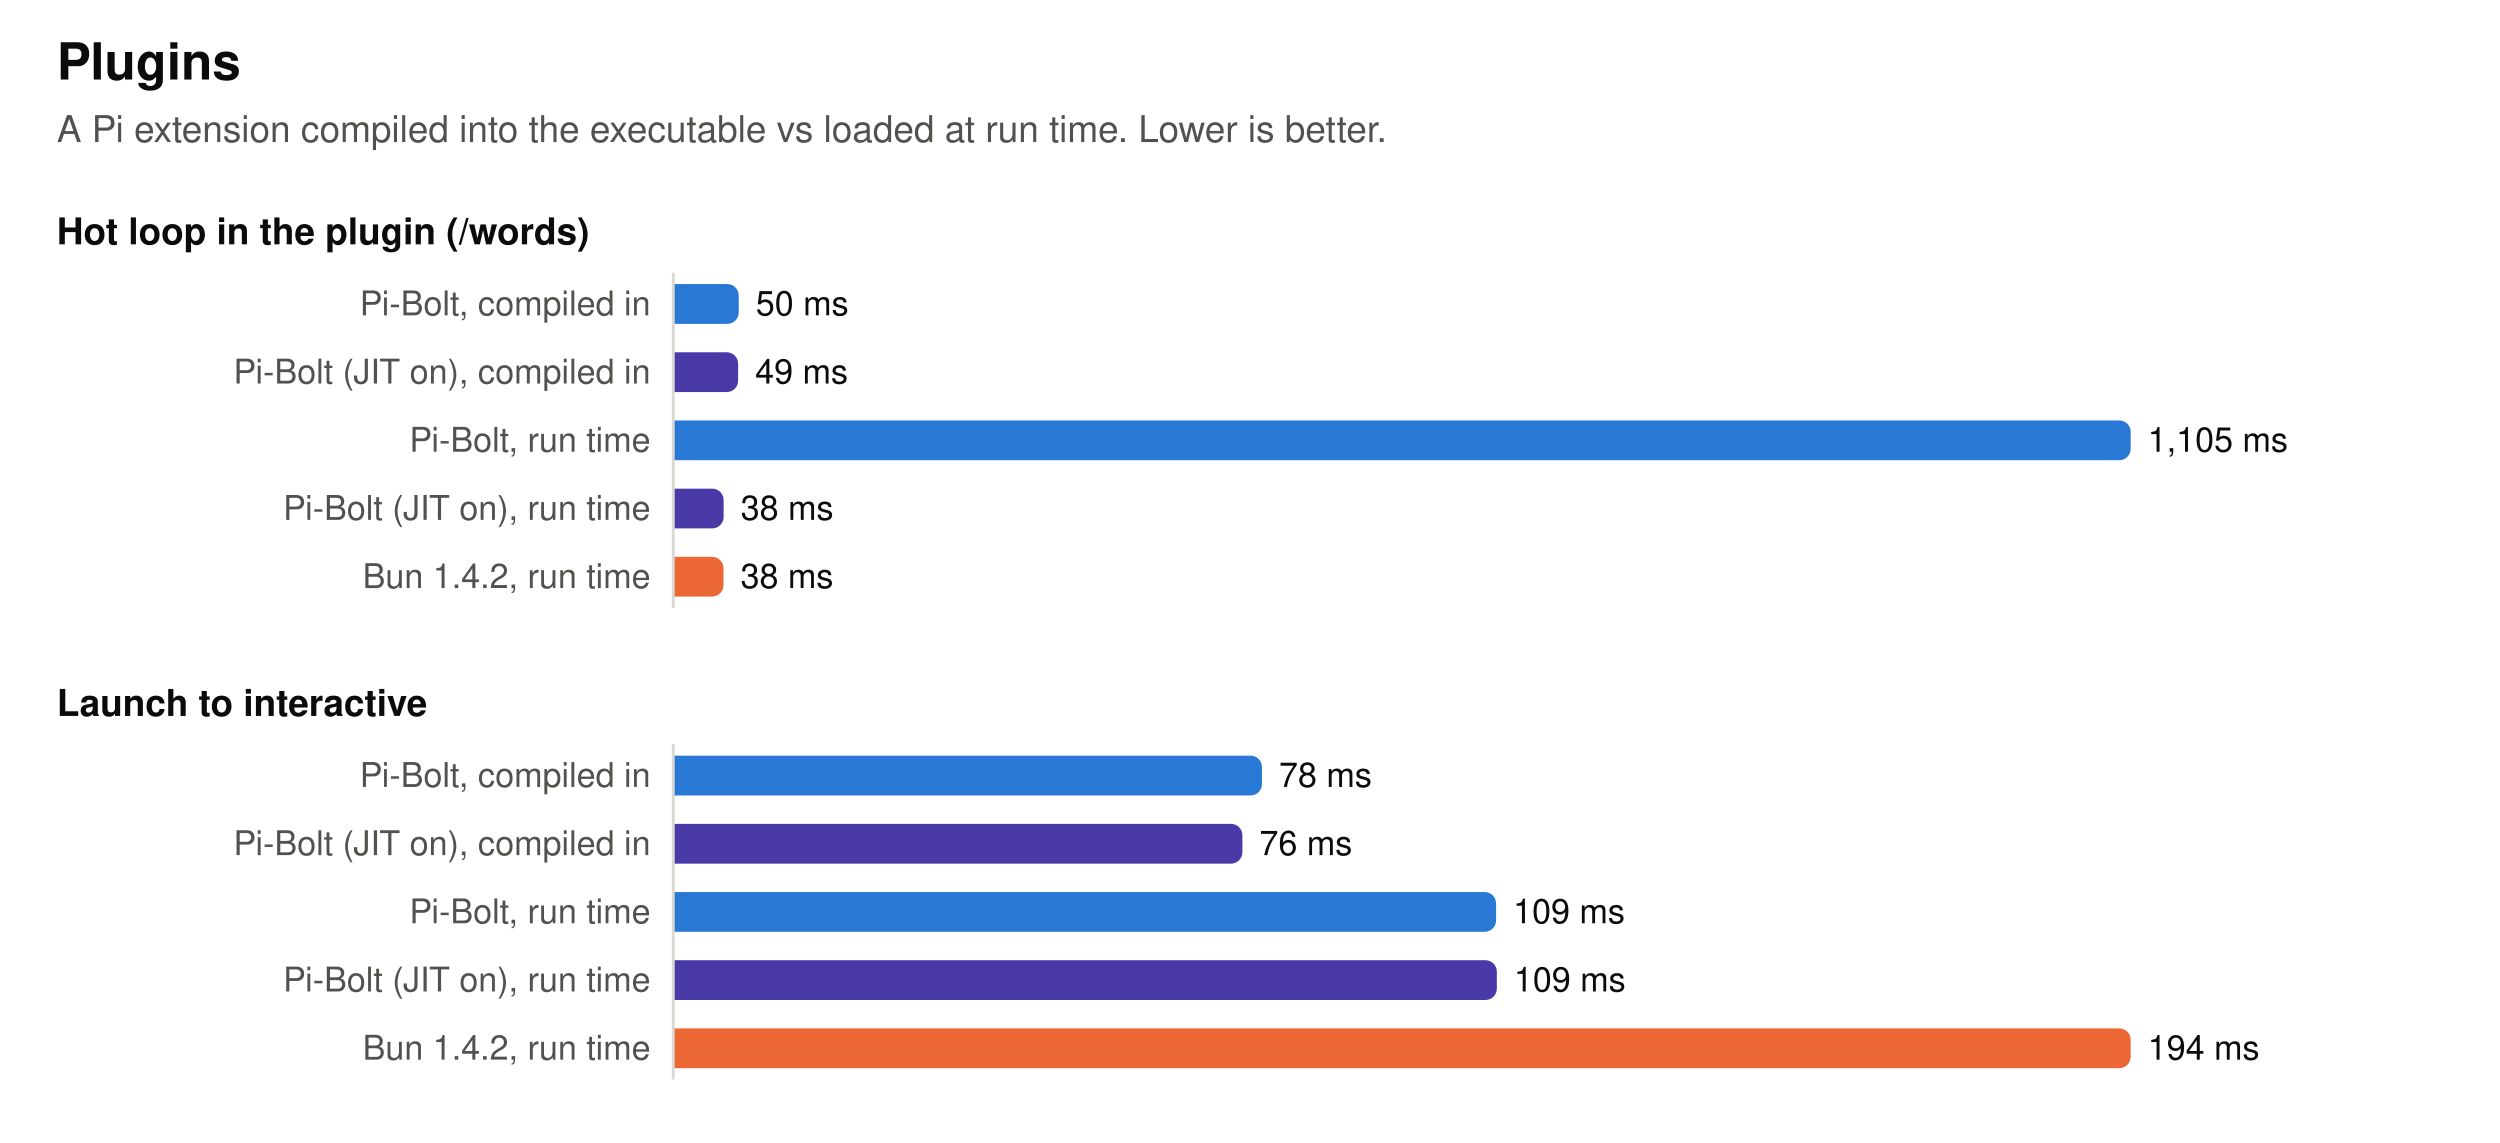
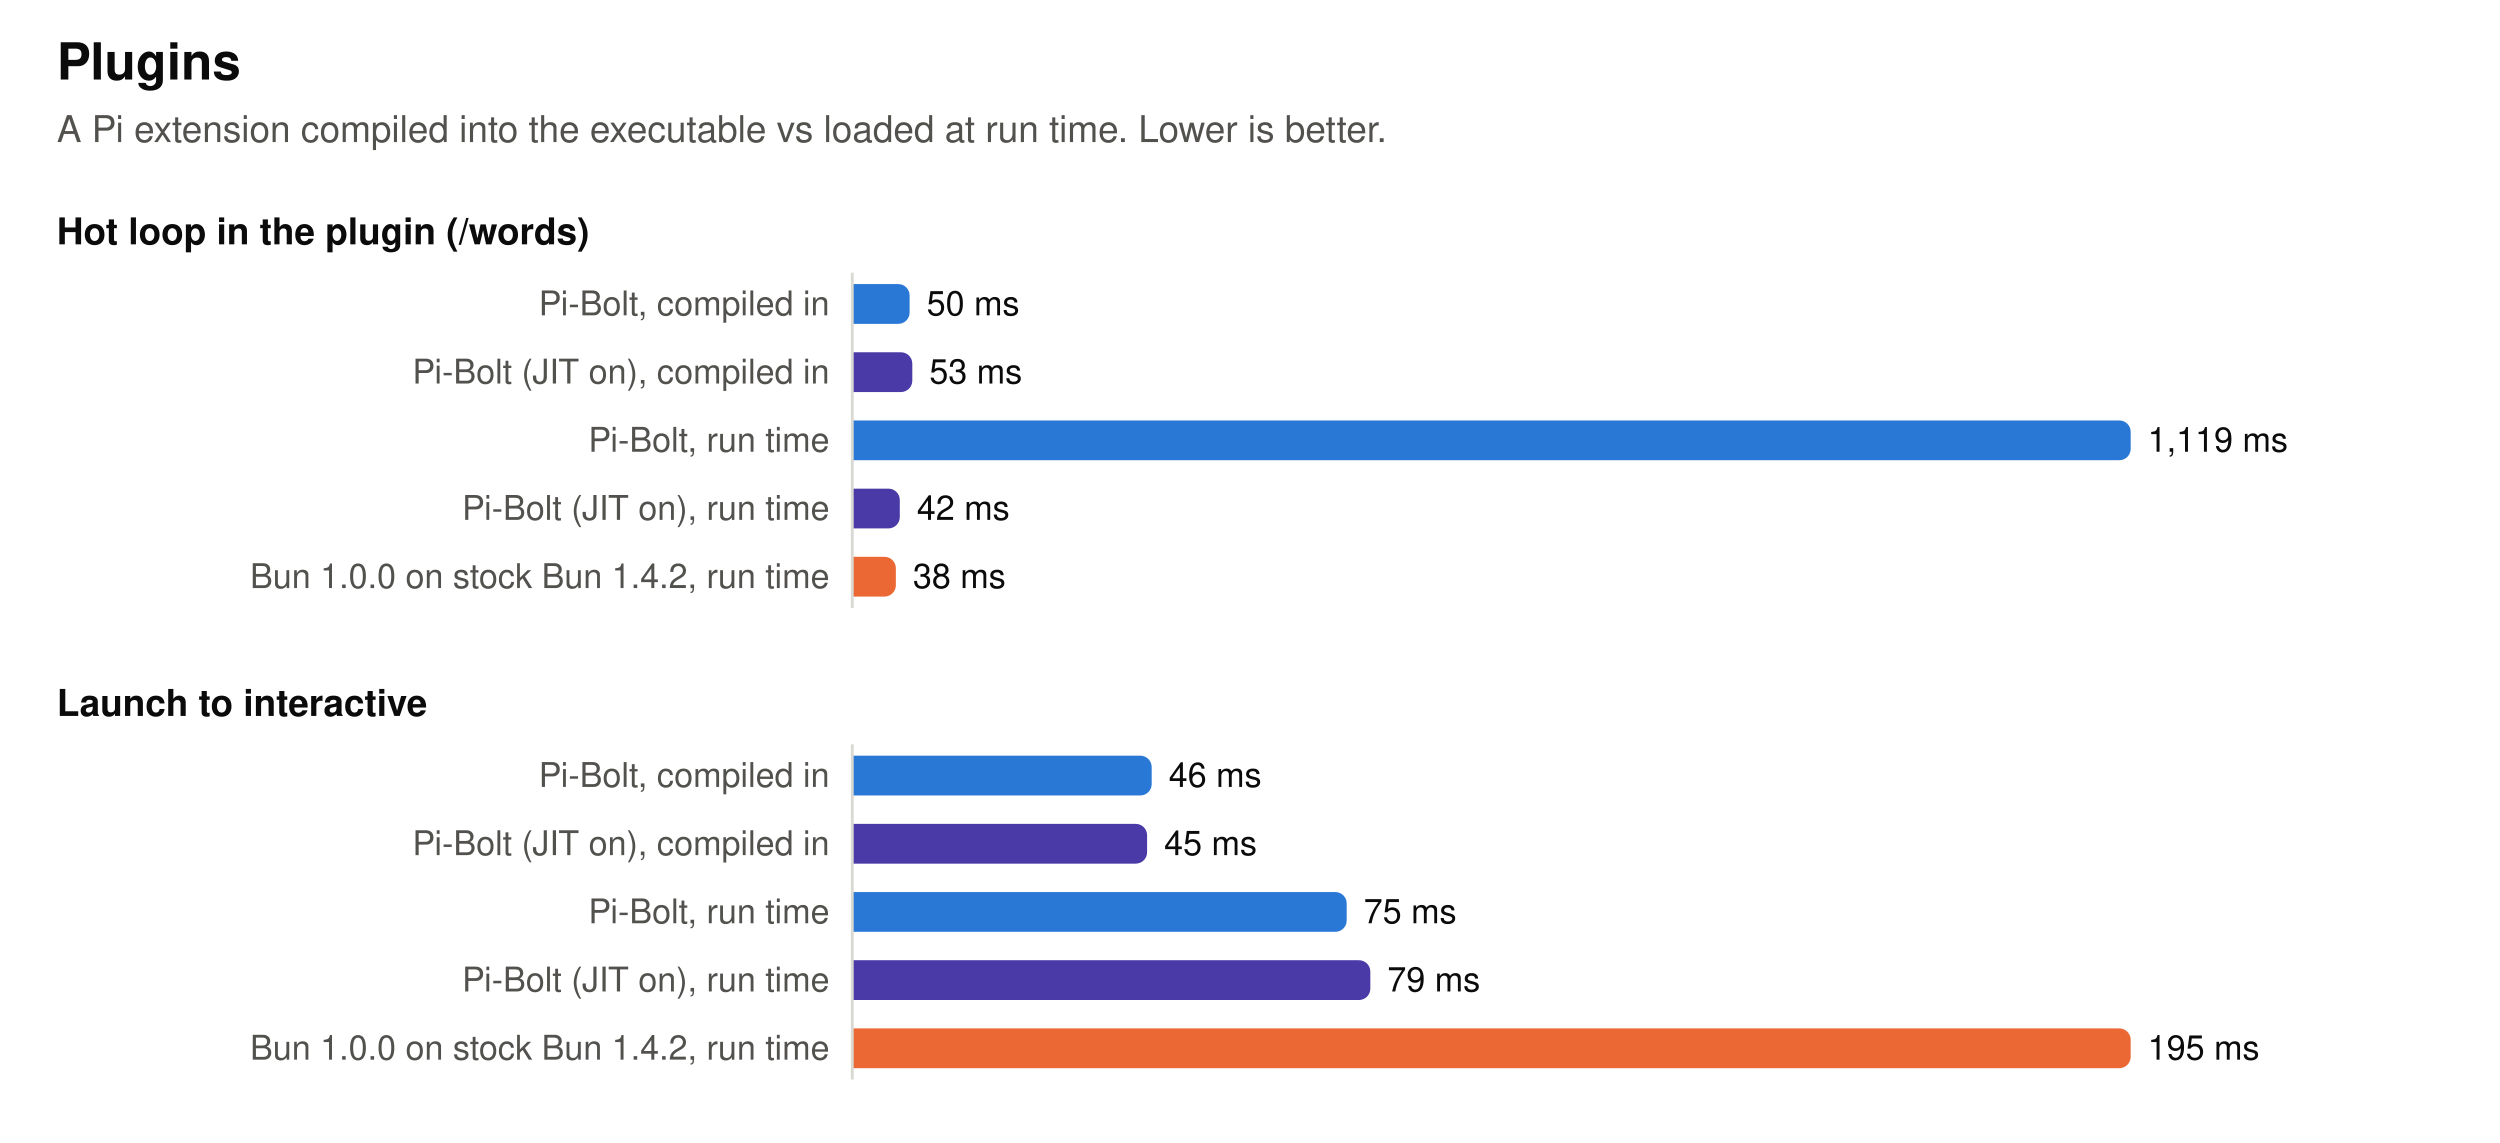
<svg xmlns="http://www.w3.org/2000/svg" width="880" height="402" viewBox="0 0 880 402" role="img" aria-label="Plugins: A Pi extension compiled into the executable vs loaded at run time. Lower is better.">
  <style>text{font-family:-apple-system, BlinkMacSystemFont, 'Segoe UI', Helvetica, Arial, sans-serif;font-variant-numeric:tabular-nums}</style>
  <text x="20" y="28" font-size="18" font-weight="600" fill="#0b0b0b">Plugins</text>
  <text x="20" y="50" font-size="13" fill="#52514e">A Pi extension compiled into the executable vs loaded at run time. Lower is better.</text>
  <text x="20" y="86" font-size="13" font-weight="600" fill="#0b0b0b">Hot loop in the plugin (/words)</text>
-   <text x="229" y="111" font-size="12" text-anchor="end" fill="#52514e">Pi-Bolt, compiled in</text>
-   <path d="M237,100 h19.035 a4,4 0 0 1 4,4 v6 a4,4 0 0 1 -4,4 h-19.035 z" fill="#2a78d6" />
-   <text x="266.035" y="111" font-size="12" fill="#0b0b0b">50 ms</text>
-   <text x="229" y="135" font-size="12" text-anchor="end" fill="#52514e">Pi-Bolt (JIT on), compiled in</text>
-   <path d="M237,124 h18.826 a4,4 0 0 1 4,4 v6 a4,4 0 0 1 -4,4 h-18.826 z" fill="#4a3aa7" />
-   <text x="265.826" y="135" font-size="12" fill="#0b0b0b">49 ms</text>
-   <text x="229" y="159" font-size="12" text-anchor="end" fill="#52514e">Pi-Bolt, run time</text>
-   <path d="M237,148 h509.0 a4,4 0 0 1 4,4 v6 a4,4 0 0 1 -4,4 h-509.0 z" fill="#2a78d6" />
-   <text x="756.0" y="159" font-size="12" fill="#0b0b0b">1,105 ms</text>
-   <text x="229" y="183" font-size="12" text-anchor="end" fill="#52514e">Pi-Bolt (JIT on), run time</text>
-   <path d="M237,172 h13.718 a4,4 0 0 1 4,4 v6 a4,4 0 0 1 -4,4 h-13.718 z" fill="#4a3aa7" />
-   <text x="260.718" y="183" font-size="12" fill="#0b0b0b">38 ms</text>
-   <text x="229" y="207" font-size="12" text-anchor="end" fill="#52514e">Bun 1.4.2, run time</text>
-   <path d="M237,196 h13.671 a4,4 0 0 1 4,4 v6 a4,4 0 0 1 -4,4 h-13.671 z" fill="#eb6834" />
-   <text x="260.671" y="207" font-size="12" fill="#0b0b0b">38 ms</text>
-   <line x1="237" y1="96" x2="237" y2="214" stroke="#d9d8d3" />
+   <text x="292" y="111" font-size="12" text-anchor="end" fill="#52514e">Pi-Bolt, compiled in</text>
+   <path d="M300,100 h16.188 a4,4 0 0 1 4,4 v6 a4,4 0 0 1 -4,4 h-16.188 z" fill="#2a78d6" />
+   <text x="326.188" y="111" font-size="12" fill="#0b0b0b">50 ms</text>
+   <text x="292" y="135" font-size="12" text-anchor="end" fill="#52514e">Pi-Bolt (JIT on), compiled in</text>
+   <path d="M300,124 h17.133 a4,4 0 0 1 4,4 v6 a4,4 0 0 1 -4,4 h-17.133 z" fill="#4a3aa7" />
+   <text x="327.133" y="135" font-size="12" fill="#0b0b0b">53 ms</text>
+   <text x="292" y="159" font-size="12" text-anchor="end" fill="#52514e">Pi-Bolt, run time</text>
+   <path d="M300,148 h446.0 a4,4 0 0 1 4,4 v6 a4,4 0 0 1 -4,4 h-446.0 z" fill="#2a78d6" />
+   <text x="756.0" y="159" font-size="12" fill="#0b0b0b">1,119 ms</text>
+   <text x="292" y="183" font-size="12" text-anchor="end" fill="#52514e">Pi-Bolt (JIT on), run time</text>
+   <path d="M300,172 h12.729 a4,4 0 0 1 4,4 v6 a4,4 0 0 1 -4,4 h-12.729 z" fill="#4a3aa7" />
+   <text x="322.729" y="183" font-size="12" fill="#0b0b0b">42 ms</text>
+   <text x="292" y="207" font-size="12" text-anchor="end" fill="#52514e">Bun 1.0.0 on stock Bun 1.4.2, run time</text>
+   <path d="M300,196 h11.342 a4,4 0 0 1 4,4 v6 a4,4 0 0 1 -4,4 h-11.342 z" fill="#eb6834" />
+   <text x="321.342" y="207" font-size="12" fill="#0b0b0b">38 ms</text>
+   <line x1="300" y1="96" x2="300" y2="214" stroke="#d9d8d3" />
  <text x="20" y="252" font-size="13" font-weight="600" fill="#0b0b0b">Launch to interactive</text>
-   <text x="229" y="277" font-size="12" text-anchor="end" fill="#52514e">Pi-Bolt, compiled in</text>
-   <path d="M237,266 h203.214 a4,4 0 0 1 4,4 v6 a4,4 0 0 1 -4,4 h-203.214 z" fill="#2a78d6" />
-   <text x="450.214" y="277" font-size="12" fill="#0b0b0b">78 ms</text>
-   <text x="229" y="301" font-size="12" text-anchor="end" fill="#52514e">Pi-Bolt (JIT on), compiled in</text>
-   <path d="M237,290 h196.324 a4,4 0 0 1 4,4 v6 a4,4 0 0 1 -4,4 h-196.324 z" fill="#4a3aa7" />
-   <text x="443.324" y="301" font-size="12" fill="#0b0b0b">76 ms</text>
-   <text x="229" y="325" font-size="12" text-anchor="end" fill="#52514e">Pi-Bolt, run time</text>
-   <path d="M237,314 h285.622 a4,4 0 0 1 4,4 v6 a4,4 0 0 1 -4,4 h-285.622 z" fill="#2a78d6" />
-   <text x="532.622" y="325" font-size="12" fill="#0b0b0b">109 ms</text>
-   <text x="229" y="349" font-size="12" text-anchor="end" fill="#52514e">Pi-Bolt (JIT on), run time</text>
-   <path d="M237,338 h285.887 a4,4 0 0 1 4,4 v6 a4,4 0 0 1 -4,4 h-285.887 z" fill="#4a3aa7" />
-   <text x="532.887" y="349" font-size="12" fill="#0b0b0b">109 ms</text>
-   <text x="229" y="373" font-size="12" text-anchor="end" fill="#52514e">Bun 1.4.2, run time</text>
-   <path d="M237,362 h509.0 a4,4 0 0 1 4,4 v6 a4,4 0 0 1 -4,4 h-509.0 z" fill="#eb6834" />
-   <text x="756.0" y="373" font-size="12" fill="#0b0b0b">194 ms</text>
-   <line x1="237" y1="262" x2="237" y2="380" stroke="#d9d8d3" />
+   <text x="292" y="277" font-size="12" text-anchor="end" fill="#52514e">Pi-Bolt, compiled in</text>
+   <path d="M300,266 h101.393 a4,4 0 0 1 4,4 v6 a4,4 0 0 1 -4,4 h-101.393 z" fill="#2a78d6" />
+   <text x="411.393" y="277" font-size="12" fill="#0b0b0b">46 ms</text>
+   <text x="292" y="301" font-size="12" text-anchor="end" fill="#52514e">Pi-Bolt (JIT on), compiled in</text>
+   <path d="M300,290 h99.775 a4,4 0 0 1 4,4 v6 a4,4 0 0 1 -4,4 h-99.775 z" fill="#4a3aa7" />
+   <text x="409.775" y="301" font-size="12" fill="#0b0b0b">45 ms</text>
+   <text x="292" y="325" font-size="12" text-anchor="end" fill="#52514e">Pi-Bolt, run time</text>
+   <path d="M300,314 h170.037 a4,4 0 0 1 4,4 v6 a4,4 0 0 1 -4,4 h-170.037 z" fill="#2a78d6" />
+   <text x="480.037" y="325" font-size="12" fill="#0b0b0b">75 ms</text>
+   <text x="292" y="349" font-size="12" text-anchor="end" fill="#52514e">Pi-Bolt (JIT on), run time</text>
+   <path d="M300,338 h178.357 a4,4 0 0 1 4,4 v6 a4,4 0 0 1 -4,4 h-178.357 z" fill="#4a3aa7" />
+   <text x="488.357" y="349" font-size="12" fill="#0b0b0b">79 ms</text>
+   <text x="292" y="373" font-size="12" text-anchor="end" fill="#52514e">Bun 1.0.0 on stock Bun 1.4.2, run time</text>
+   <path d="M300,362 h446.0 a4,4 0 0 1 4,4 v6 a4,4 0 0 1 -4,4 h-446.0 z" fill="#eb6834" />
+   <text x="756.0" y="373" font-size="12" fill="#0b0b0b">195 ms</text>
+   <line x1="300" y1="262" x2="300" y2="380" stroke="#d9d8d3" />
</svg>
